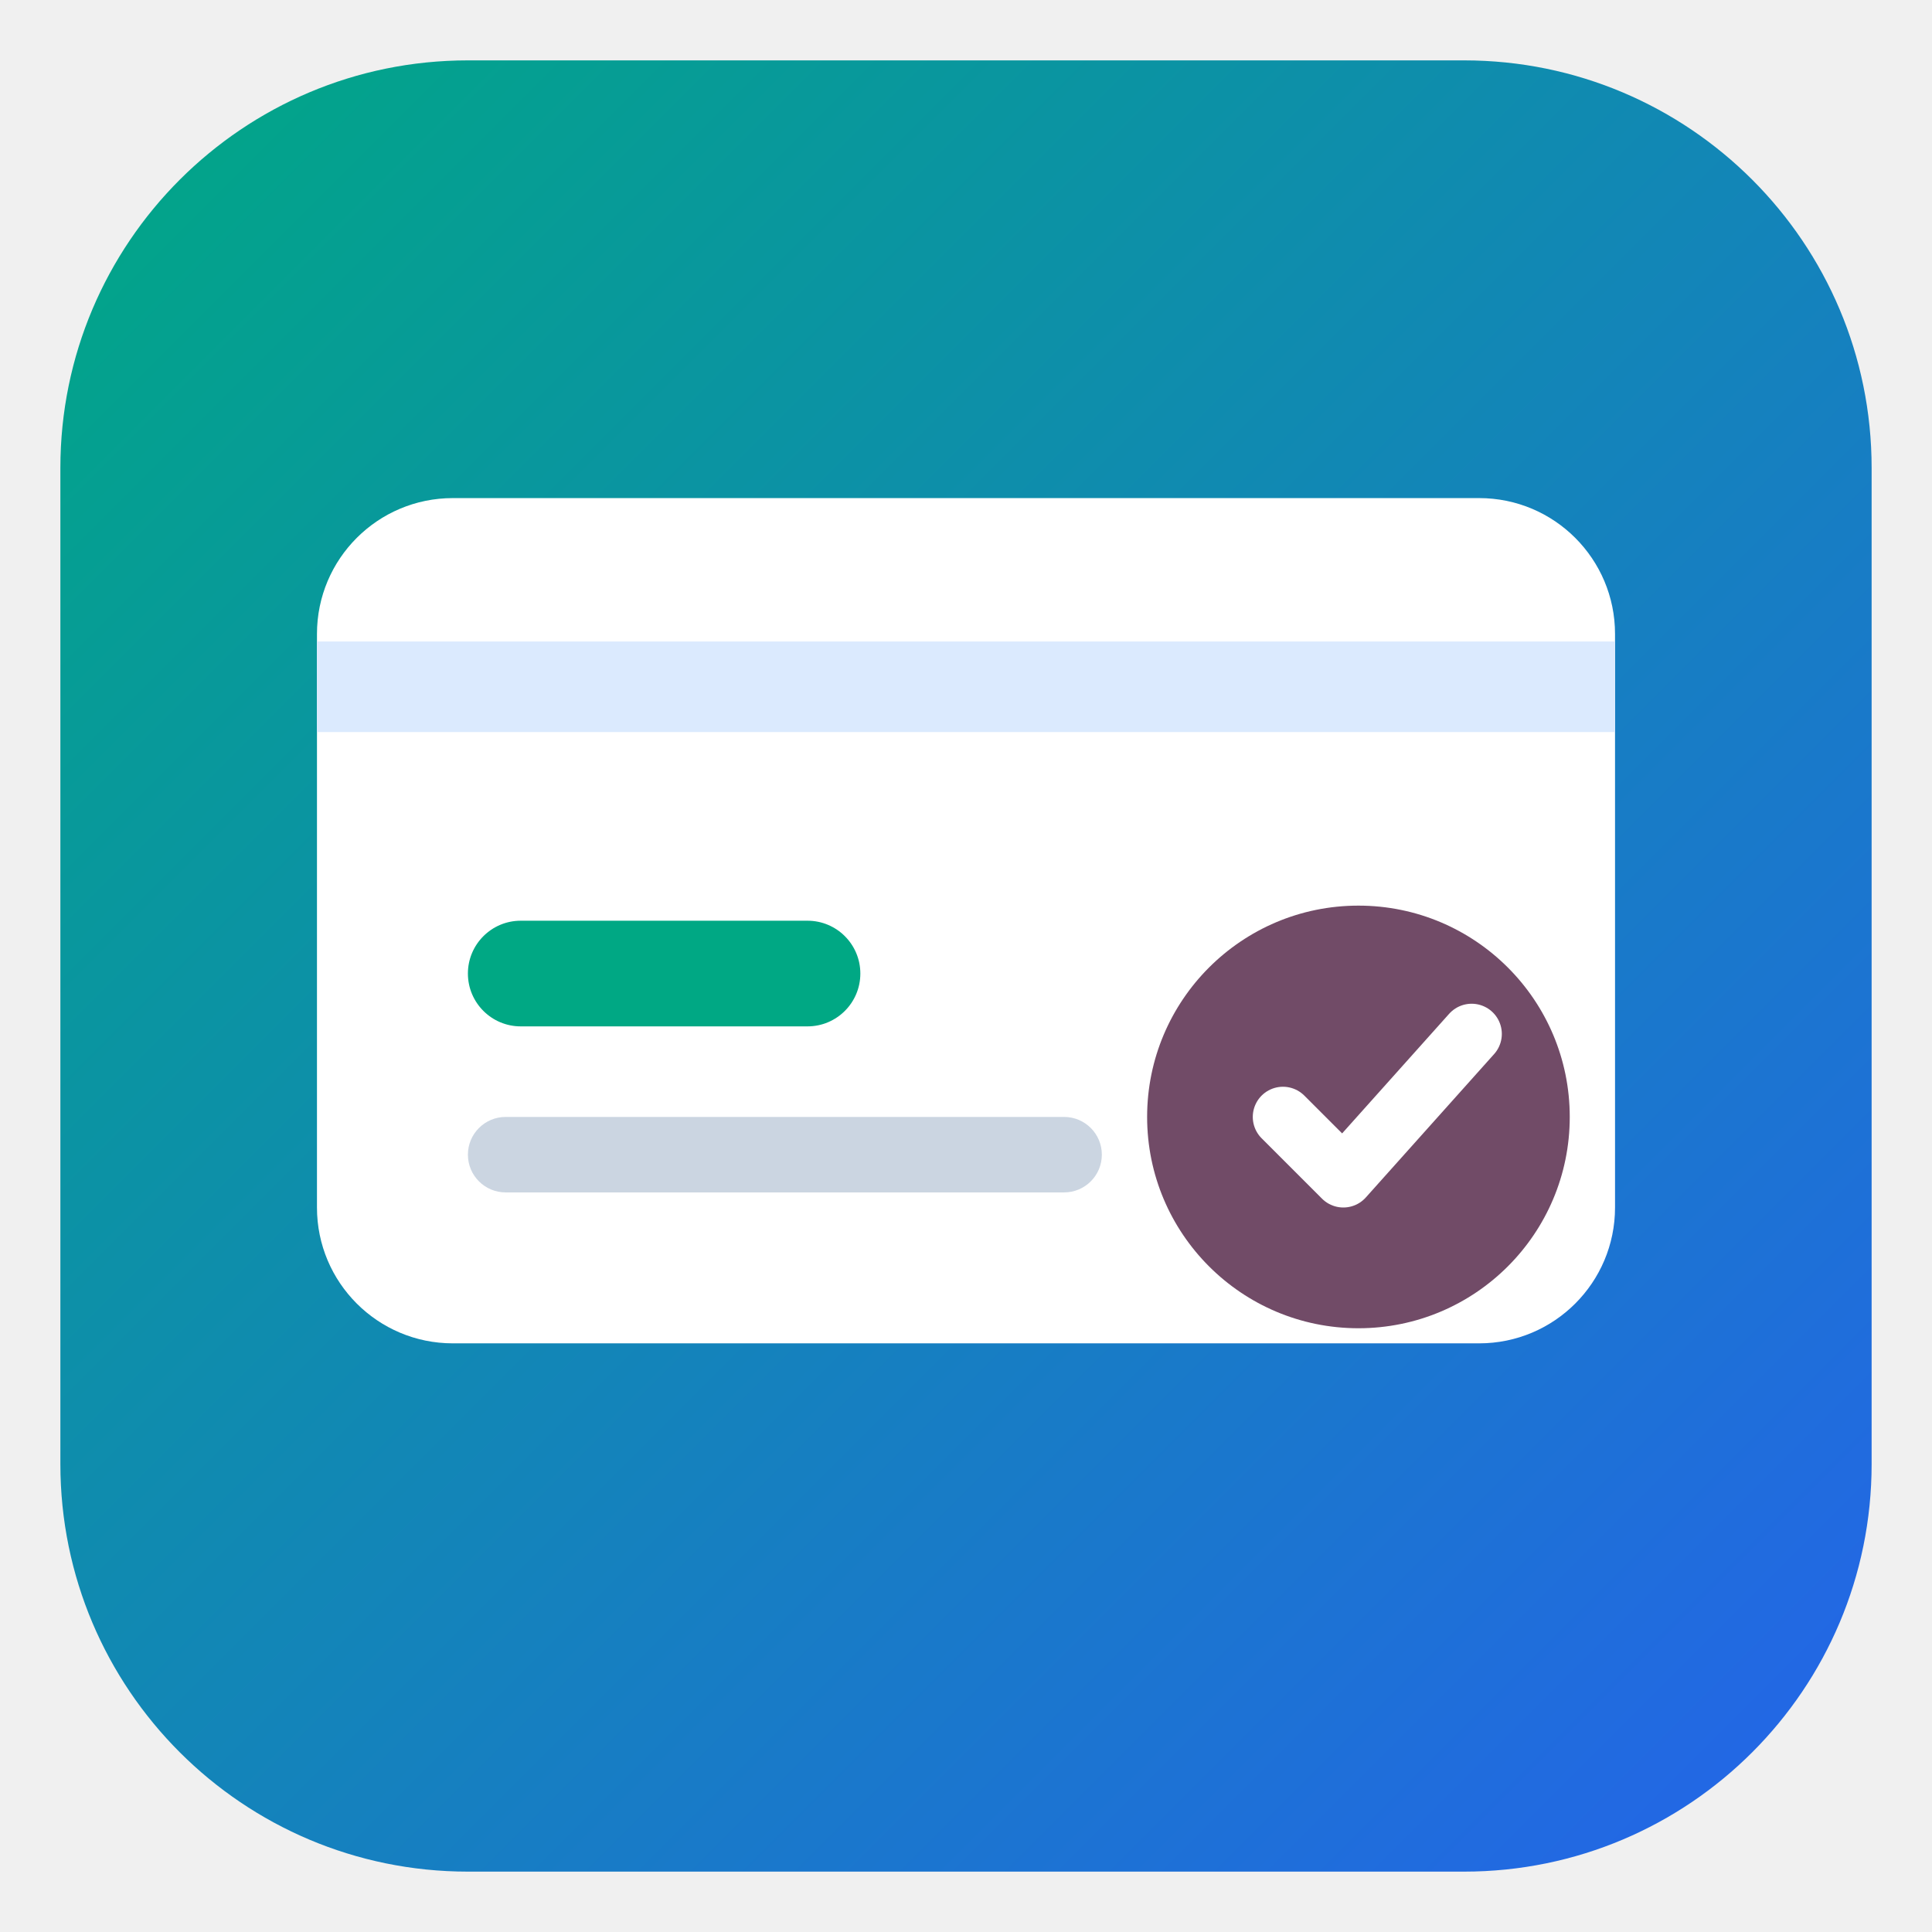
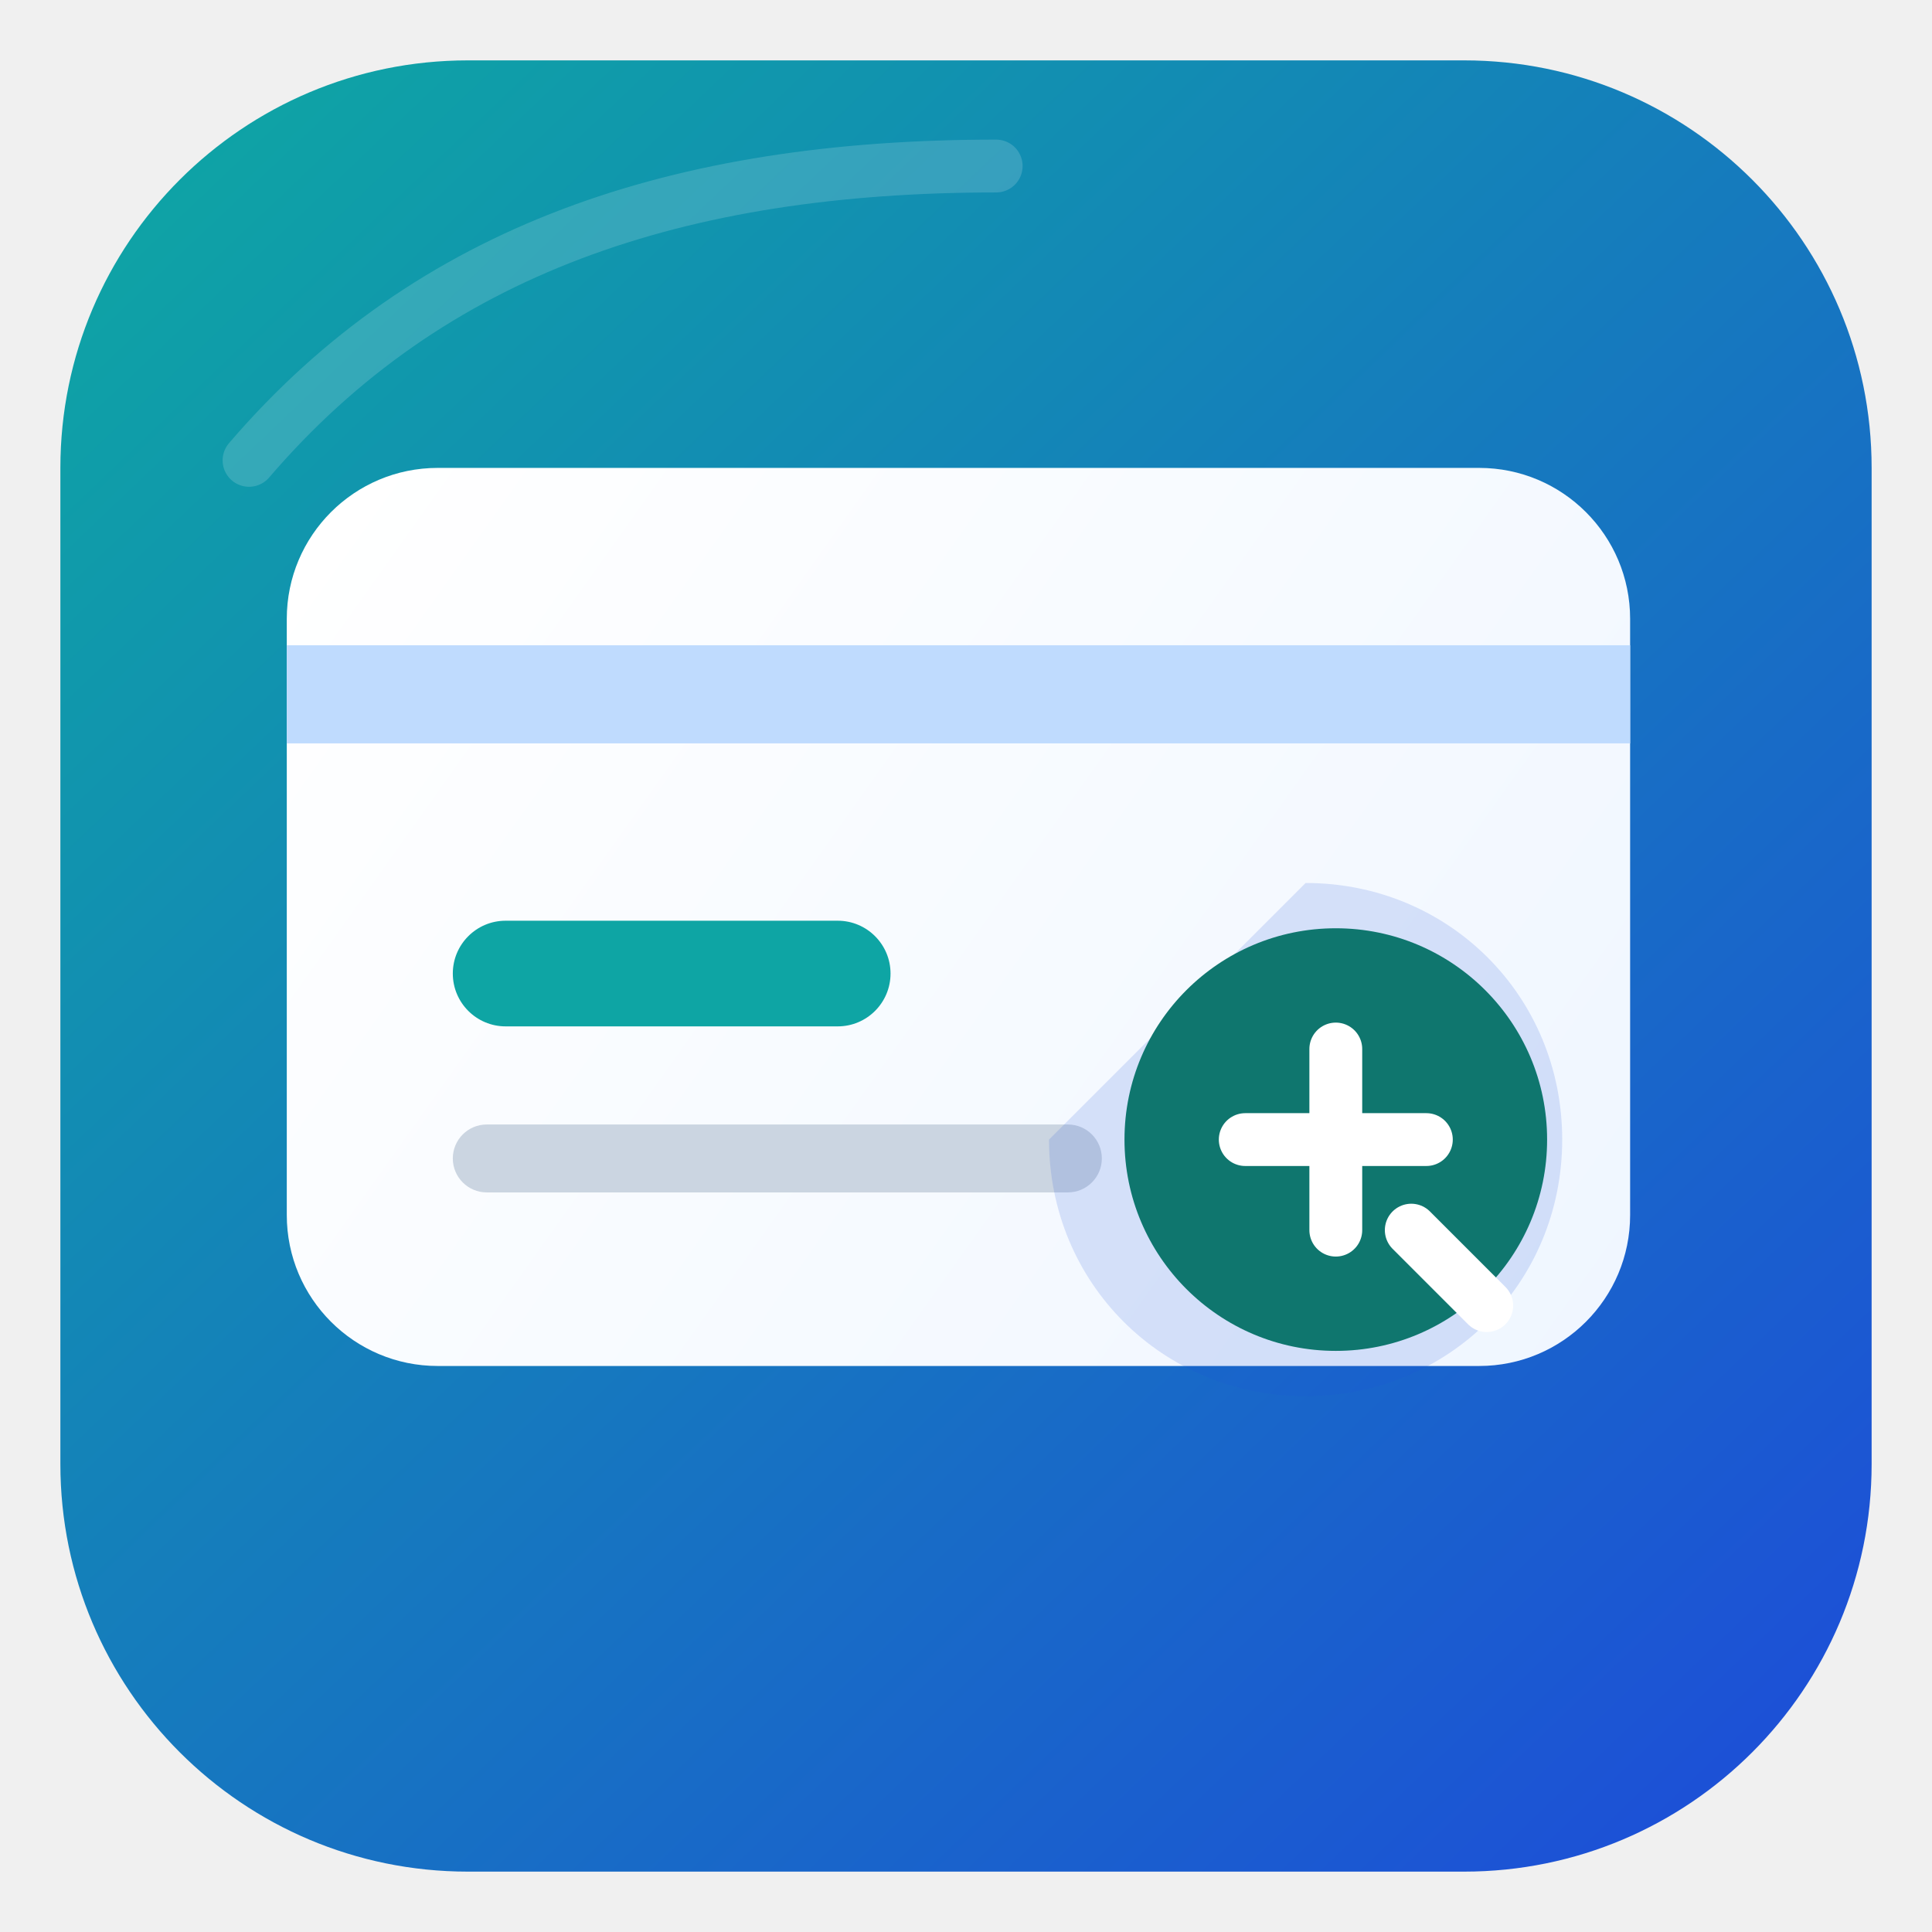
<svg xmlns="http://www.w3.org/2000/svg" viewBox="0 0 256 256">
  <defs>
-     <linearGradient id="g" x1="0" y1="0" x2="1" y2="1">
-       <stop stop-color="#00a884" />
-       <stop offset="1" stop-color="#2563eb" />
+     <linearGradient id="bg" x1="20" y1="15" x2="236" y2="242" gradientUnits="userSpaceOnUse">
+       <stop stop-color="#0EA5A4" />
+       <stop offset="1" stop-color="#1D4ED8" />
+     </linearGradient>
+     <linearGradient id="card" x1="44" y1="65" x2="213" y2="185" gradientUnits="userSpaceOnUse">
+       <stop stop-color="#fff" />
+       <stop offset="1" stop-color="#EFF6FF" />
    </linearGradient>
  </defs>
-   <rect x="8" y="8" width="240" height="240" rx="54" fill="url(#g)" />
-   <rect x="42" y="66" width="172" height="112" rx="18" fill="#fff" />
-   <path d="M42 91h172" stroke="#dbeafe" stroke-width="12" />
-   <rect x="62" y="122" width="52" height="14" rx="7" fill="#00a884" />
-   <rect x="62" y="148" width="84" height="10" rx="5" fill="#cbd5e1" />
-   <circle cx="180" cy="148" r="28" fill="#714b67" />
-   <path d="m170 148 8 8 17-19" fill="none" stroke="#fff" stroke-width="8" stroke-linecap="round" stroke-linejoin="round" />
+   <rect x="8" y="8" width="240" height="240" rx="54" fill="url(#bg)" />
+   <path d="M33 61c24-28 57-39 99-39" fill="none" stroke="#fff" stroke-width="7" stroke-linecap="round" opacity=".16" />
+   <rect x="38" y="62" width="178" height="119" rx="20" fill="url(#card)" />
+   <path d="M38 92h178" stroke="#BFDBFE" stroke-width="13" />
+   <rect x="60" y="122" width="58" height="14" rx="7" fill="#0EA5A4" />
+   <rect x="60" y="149" width="86" height="9" rx="4.5" fill="#CBD5E1" />
+   <path d="M173 117c19 0 34 15 34 34s-15 34-34 34-34-15-34-34" fill="#1D4ED8" opacity=".15" />
+   <circle cx="177" cy="151" r="28" fill="#0F766E" />
+   <path d="M165 151h24M177 139v24" stroke="#fff" stroke-width="7" stroke-linecap="round" />
+   <path d="m187 163 10 10" stroke="#fff" stroke-width="7" stroke-linecap="round" />
</svg>
